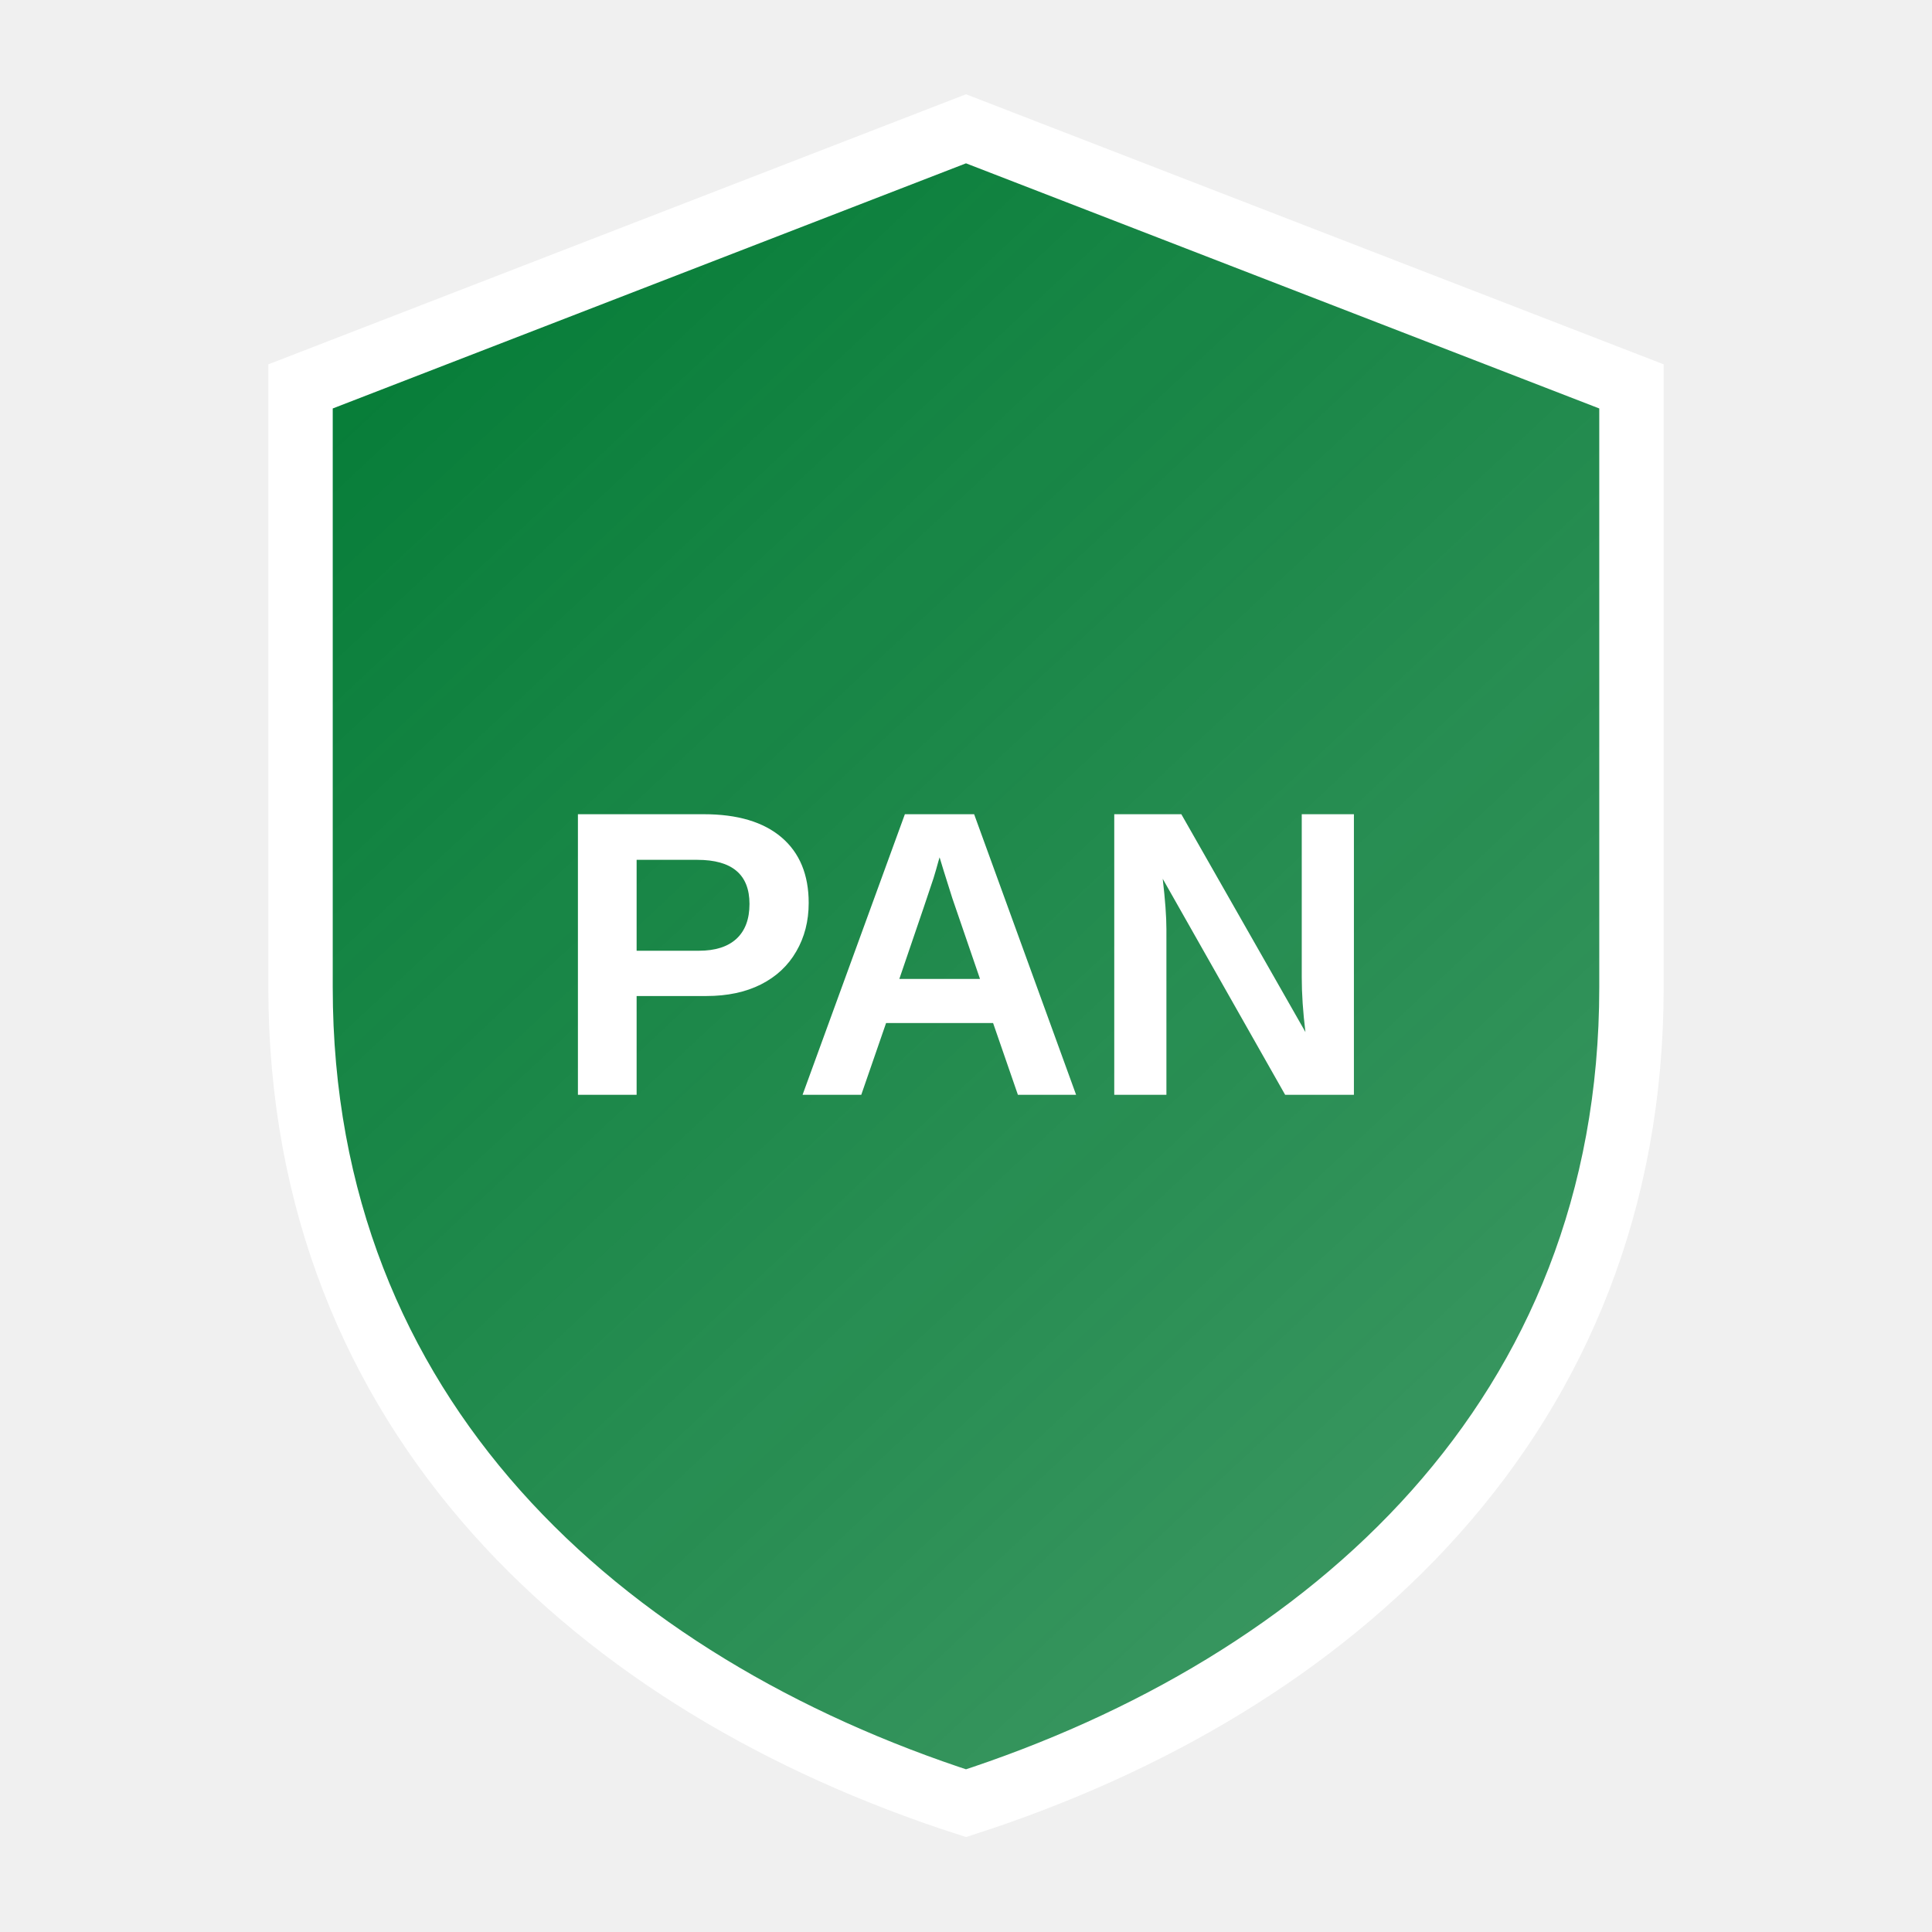
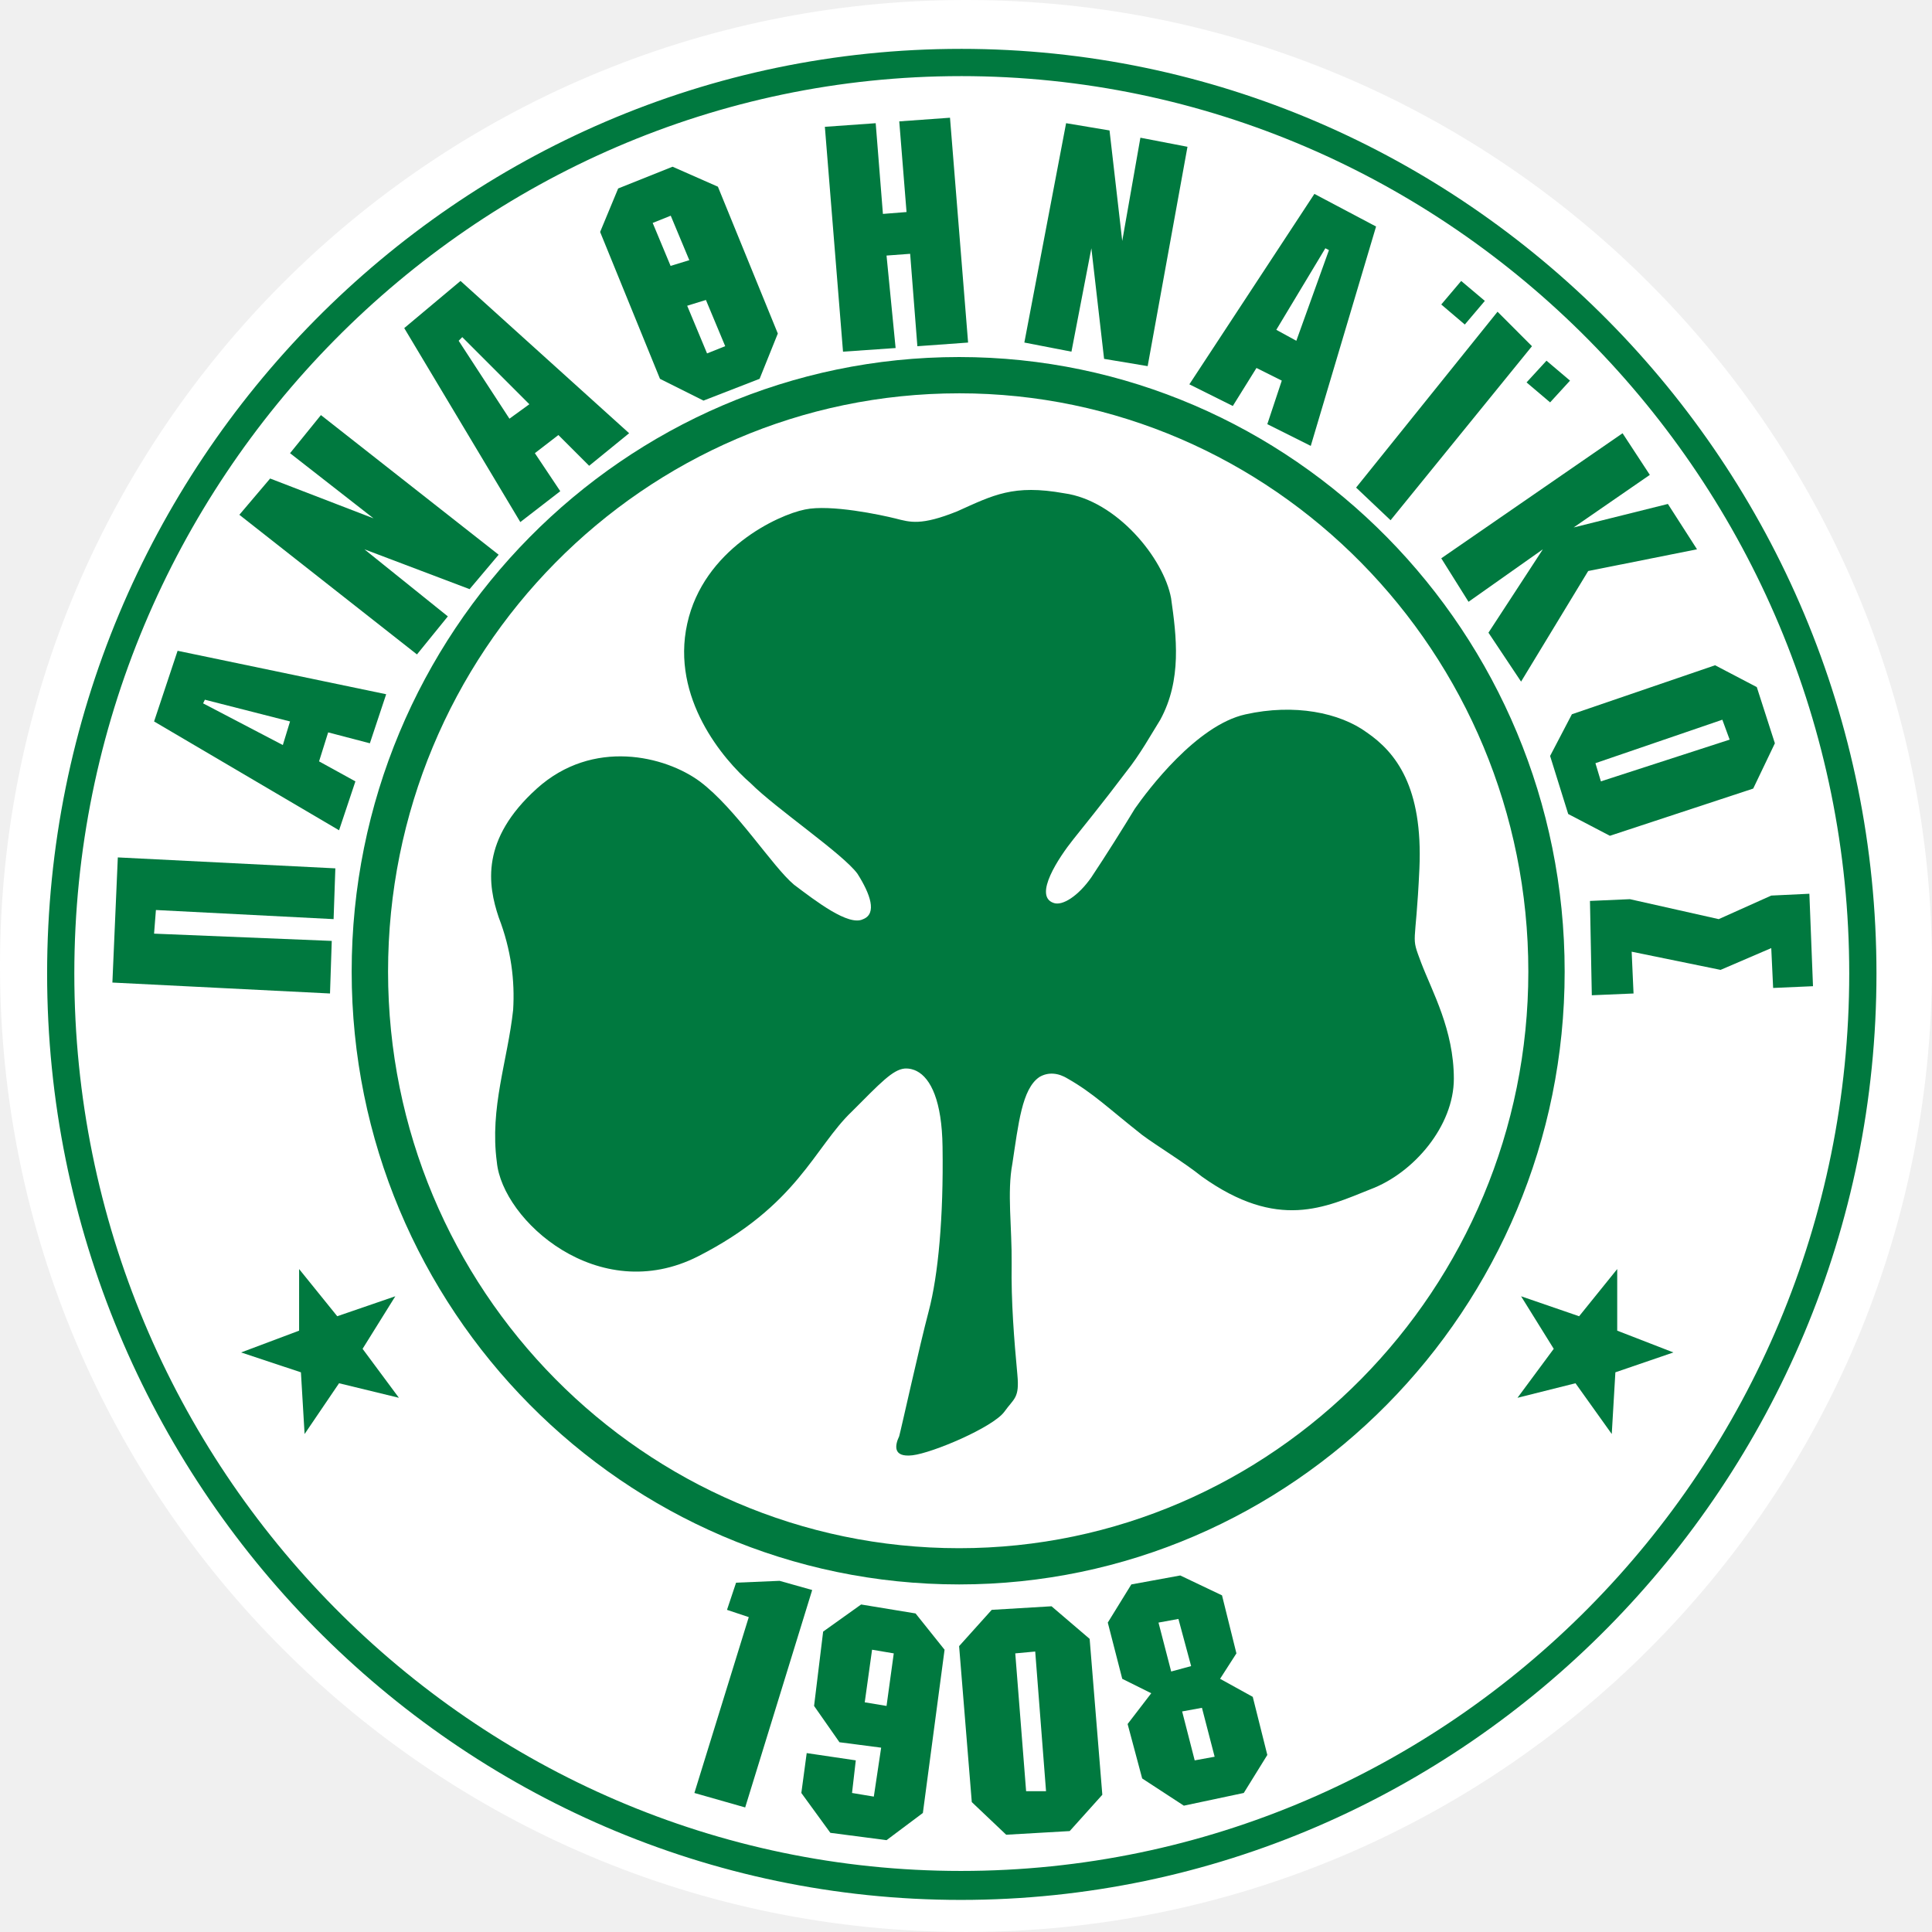
- <svg xmlns="http://www.w3.org/2000/svg" viewBox="0 0 180 180" fill="none">
-   <defs>
-     <linearGradient id="g_PAN" x1="20" y1="15" x2="160" y2="165" gradientUnits="userSpaceOnUse">
-       <stop offset="0%" stop-color="#007A33" />
-       <stop offset="100%" stop-color="#007A33" stop-opacity="0.72" />
-     </linearGradient>
-   </defs>
-   <path d="M90 12 L152 36 V92 C152 132 124 157 90 168 C56 157 28 132 28 92 V36 L90 12 Z" fill="url(#g_PAN)" stroke="#FFFFFF" stroke-width="6" />
-   <text x="90" y="102" text-anchor="middle" font-family="Arial,sans-serif" font-weight="900" font-size="38" fill="#FFFFFF">PAN</text>
+ <svg xmlns="http://www.w3.org/2000/svg" width="209.272" height="209.273" viewBox="0 0 209.272 209.273">
+   <circle fill-rule="evenodd" clip-rule="evenodd" fill="#FFF" cx="104.636" cy="104.636" r="104.636" />
+   <g fill-rule="evenodd" clip-rule="evenodd" fill="#00793F">
+     <path d="M103.89 38.674c36.136 0 65.593 29.858 65.593 66.57 0 36.537-29.457 66.38-65.593 66.38-36.337 0-65.797-29.843-65.797-66.38 0-36.712 29.46-66.57 65.797-66.57zm0 3.93c-34.176 0-61.856 28.085-61.856 62.64 0 34.376 27.68 62.456 61.856 62.456 33.965 0 61.658-28.08 61.658-62.455 0-34.556-27.693-62.642-61.658-62.642z" />
+     <path d="M104.08 5.292c54.588 0 99.178 44.978 99.178 100.157 0 55.182-44.59 100.348-99.18 100.348-54.598 0-98.975-45.166-98.975-100.35C5.103 50.27 49.48 5.293 104.08 5.293zm0 2.953c-52.822 0-96.03 43.792-96.03 97.204 0 53.612 43.208 97.21 96.03 97.21 53.02 0 96.228-43.598 96.228-97.21 0-53.413-43.207-97.205-96.23-97.205z" />
+     <path d="M32.4 137.463l4.13 5.11 6.29-2.162-3.545 5.693 3.934 5.304-6.483-1.575-3.733 5.5-.397-6.684-6.48-2.153 6.283-2.36M175.176 137.463v6.673l6.085 2.36-6.284 2.152-.393 6.683-3.927-5.498-6.283 1.575 3.926-5.304-3.537-5.692 6.286 2.163M195.99 96.81l-4.13.198-5.69 2.552-9.62-2.162-4.326.19.2 10.218 4.52-.192-.203-4.527 9.63 1.97 5.49-2.36.204 4.318 4.317-.19M167.122 59.5l-5.893 9.032 3.533 5.3 7.27-11.98L183.82 59.5l-3.155-4.912-10.21 2.546 8.253-5.695-2.953-4.51-19.638 13.546 2.953 4.71M162.212 33.766l-15.32 19.05 3.734 3.535 15.316-18.85M118.216 26.892l1.378 11.98 4.72.788 4.313-23.76-5.1-.983L121.56 26.1l-1.377-11.97-4.704-.786-4.522 23.76 5.102.988M98.195 22.968l-2.558.203-.782-9.826-5.506.392 1.966 24.356 5.697-.394-.983-10.017 2.558-.19.782 10.01 5.494-.396-1.96-24.354-5.496.395M39.47 59.5l11.396 4.316 3.146-3.73-19.25-15.124-3.345 4.128 9.04 7.057-11.196-4.314-3.334 3.928 19.238 15.126 3.345-4.12M12.174 106.43l23.572 1.184.19-5.695-19.247-.787.2-2.56 19.246.987.19-5.5-23.563-1.185M158.275 30.433l-2.158 2.55 2.55 2.17 2.17-2.56M167.515 39.07l-2.16 2.353 2.552 2.163 2.156-2.357M30.637 80.703L22 76.188l.192-.395 9.224 2.354-.78 2.556zm-11.4-10.21l-2.547 7.655 20.037 11.787 1.77-5.297-3.936-2.166.985-3.14 4.518 1.18L41.83 75.2l-22.592-4.707zM55.182 45.352l-5.5-8.44.39-.395 7.268 7.27-2.158 1.565zm-5.3-14.92l-6.095 5.107L56.36 56.55l4.328-3.344-2.752-4.12 2.548-1.963 3.333 3.33 4.33-3.526-18.265-16.497zM76.2 43.393l6.08-2.36 1.973-4.905-6.49-15.905-4.91-2.164-5.893 2.356-1.955 4.71 6.484 15.91 4.71 2.357zm-5.503-19.246l1.957-.783 5.9 14.134-1.966.785-5.89-14.136z" />
+     <path d="M76.777 32.395l-1.763-4.32-2.55.78 1.767 4.325M138.248 35.726l5.313-8.834.39.2-3.533 9.82-2.17-1.186zm10.806-11.19l-6.68-3.533L128.83 41.63l4.707 2.346 2.563-4.118 2.742 1.37-1.567 4.716 4.706 2.356 7.074-23.763zM190.296 74.427l-4.518-2.366-15.512 5.307-2.36 4.517 1.96 6.287 4.516 2.36 15.524-5.114 2.348-4.905-1.958-6.083zm-3.733 3.533l.792 2.157-13.947 4.52-.592-1.97 13.747-4.707zM81.106 175.166l-5.89 19.048 5.502 1.567 7.258-23.552-3.535-.994-4.71.2-.983 2.943M95.446 189.305l-.794 5.302-2.36-.393.406-3.533-5.317-.787-.58 4.32 3.143 4.317 6.087.794 3.934-2.946 2.35-17.682-3.142-3.93-5.896-.97-4.115 2.937-.982 8.052 2.75 3.933 4.518.587zm1.366-10.212l-.782 5.693-2.362-.392.794-5.698 2.35.397zM107.424 174.377l-3.534 3.93 1.374 16.895 3.726 3.535 6.88-.396 3.533-3.933-1.373-16.887-4.13-3.53-6.476.387zm2.55 4.716l2.16-.2 1.172 15.127h-2.158l-1.175-14.927zM132.158 181.848l1.77-2.755-1.56-6.285-4.523-2.154-5.3.97-2.55 4.133 1.566 6.092 3.142 1.562-2.56 3.333 1.577 5.898 4.515 2.947 6.49-1.376 2.55-4.117-1.577-6.294-3.54-1.955zm-1.964 3.14l1.375 5.3-2.16.394-1.36-5.3 2.144-.393zm-2.548-9.625l1.376 5.107-2.16.587-1.374-5.3 2.158-.394z" />
+   </g>
+   <path fill-rule="evenodd" clip-rule="evenodd" fill="#00793F" d="M153.94 104.285c-1.176-3.146-.592-1.377-.19-10.213.39-8.84-2.55-12.567-5.694-14.73-2.95-2.156-7.857-3.145-13.155-1.96-5.304 1.17-10.6 8.244-11.973 10.212-1.187 1.96-3.15 5.094-4.723 7.45-1.376 1.97-3.13 3.144-4.113 2.75-2.155-.78.595-4.908 2.157-6.863.785-.985 3.333-4.13 5.695-7.27 1.575-1.966 2.75-4.122 3.733-5.69 2.36-4.327 1.764-9.033 1.175-13.166-.782-4.312-5.894-10.596-11.586-11.375-5.5-.986-7.657.19-11.583 1.956-3.923 1.576-5.098 1.182-6.672.78-1.57-.392-7.066-1.564-9.817-.977-2.94.584-10.992 4.324-12.755 12.374-1.778 8.047 3.924 14.725 6.862 17.27 2.75 2.76 10.02 7.66 11.583 9.817 1.374 2.166 2.158 4.324.593 4.92-1.565.78-5.113-1.97-7.458-3.73-2.362-1.97-6.286-8.246-10.21-11.19-3.732-2.755-11.58-4.722-17.675.78-6.083 5.5-5.3 10.41-4.113 13.94 1.36 3.537 1.754 6.87 1.563 10.012-.593 5.498-2.558 10.606-1.766 16.497.59 6.278 10.987 15.697 21.796 10.207 10.798-5.498 12.564-11.78 16.677-15.703 3.082-3.088 4.41-4.52 5.707-4.64.262-.015.51.01.76.073.08.022.166.045.253.08h.012c.083.036.176.08.27.12 1.543.784 2.735 3.27 2.803 8.192.114 7.67-.472 13.927-1.492 17.796-1.026 3.874-2.944 12.61-3.206 13.575-.456.952-.727 2.31 1.448 2.056 2.18-.258 8.646-3.003 9.927-4.693 1.08-1.51 1.67-1.472 1.428-4.046-.35-3.756-.686-7.913-.62-12.035.04-3.93-.51-7.708.078-10.813.654-4.292 1.04-8.09 2.907-9.37l.022-.017c.97-.568 2.056-.45 3.074.18 2.746 1.567 4.323 3.146 8.046 6.088 1.58 1.182 4.52 2.95 6.478 4.518 8.255 5.888 13.363 3.33 18.27 1.373 4.703-1.766 9.024-6.874 9.024-11.976-.004-5.302-2.35-9.43-3.54-12.56z" />
</svg>
